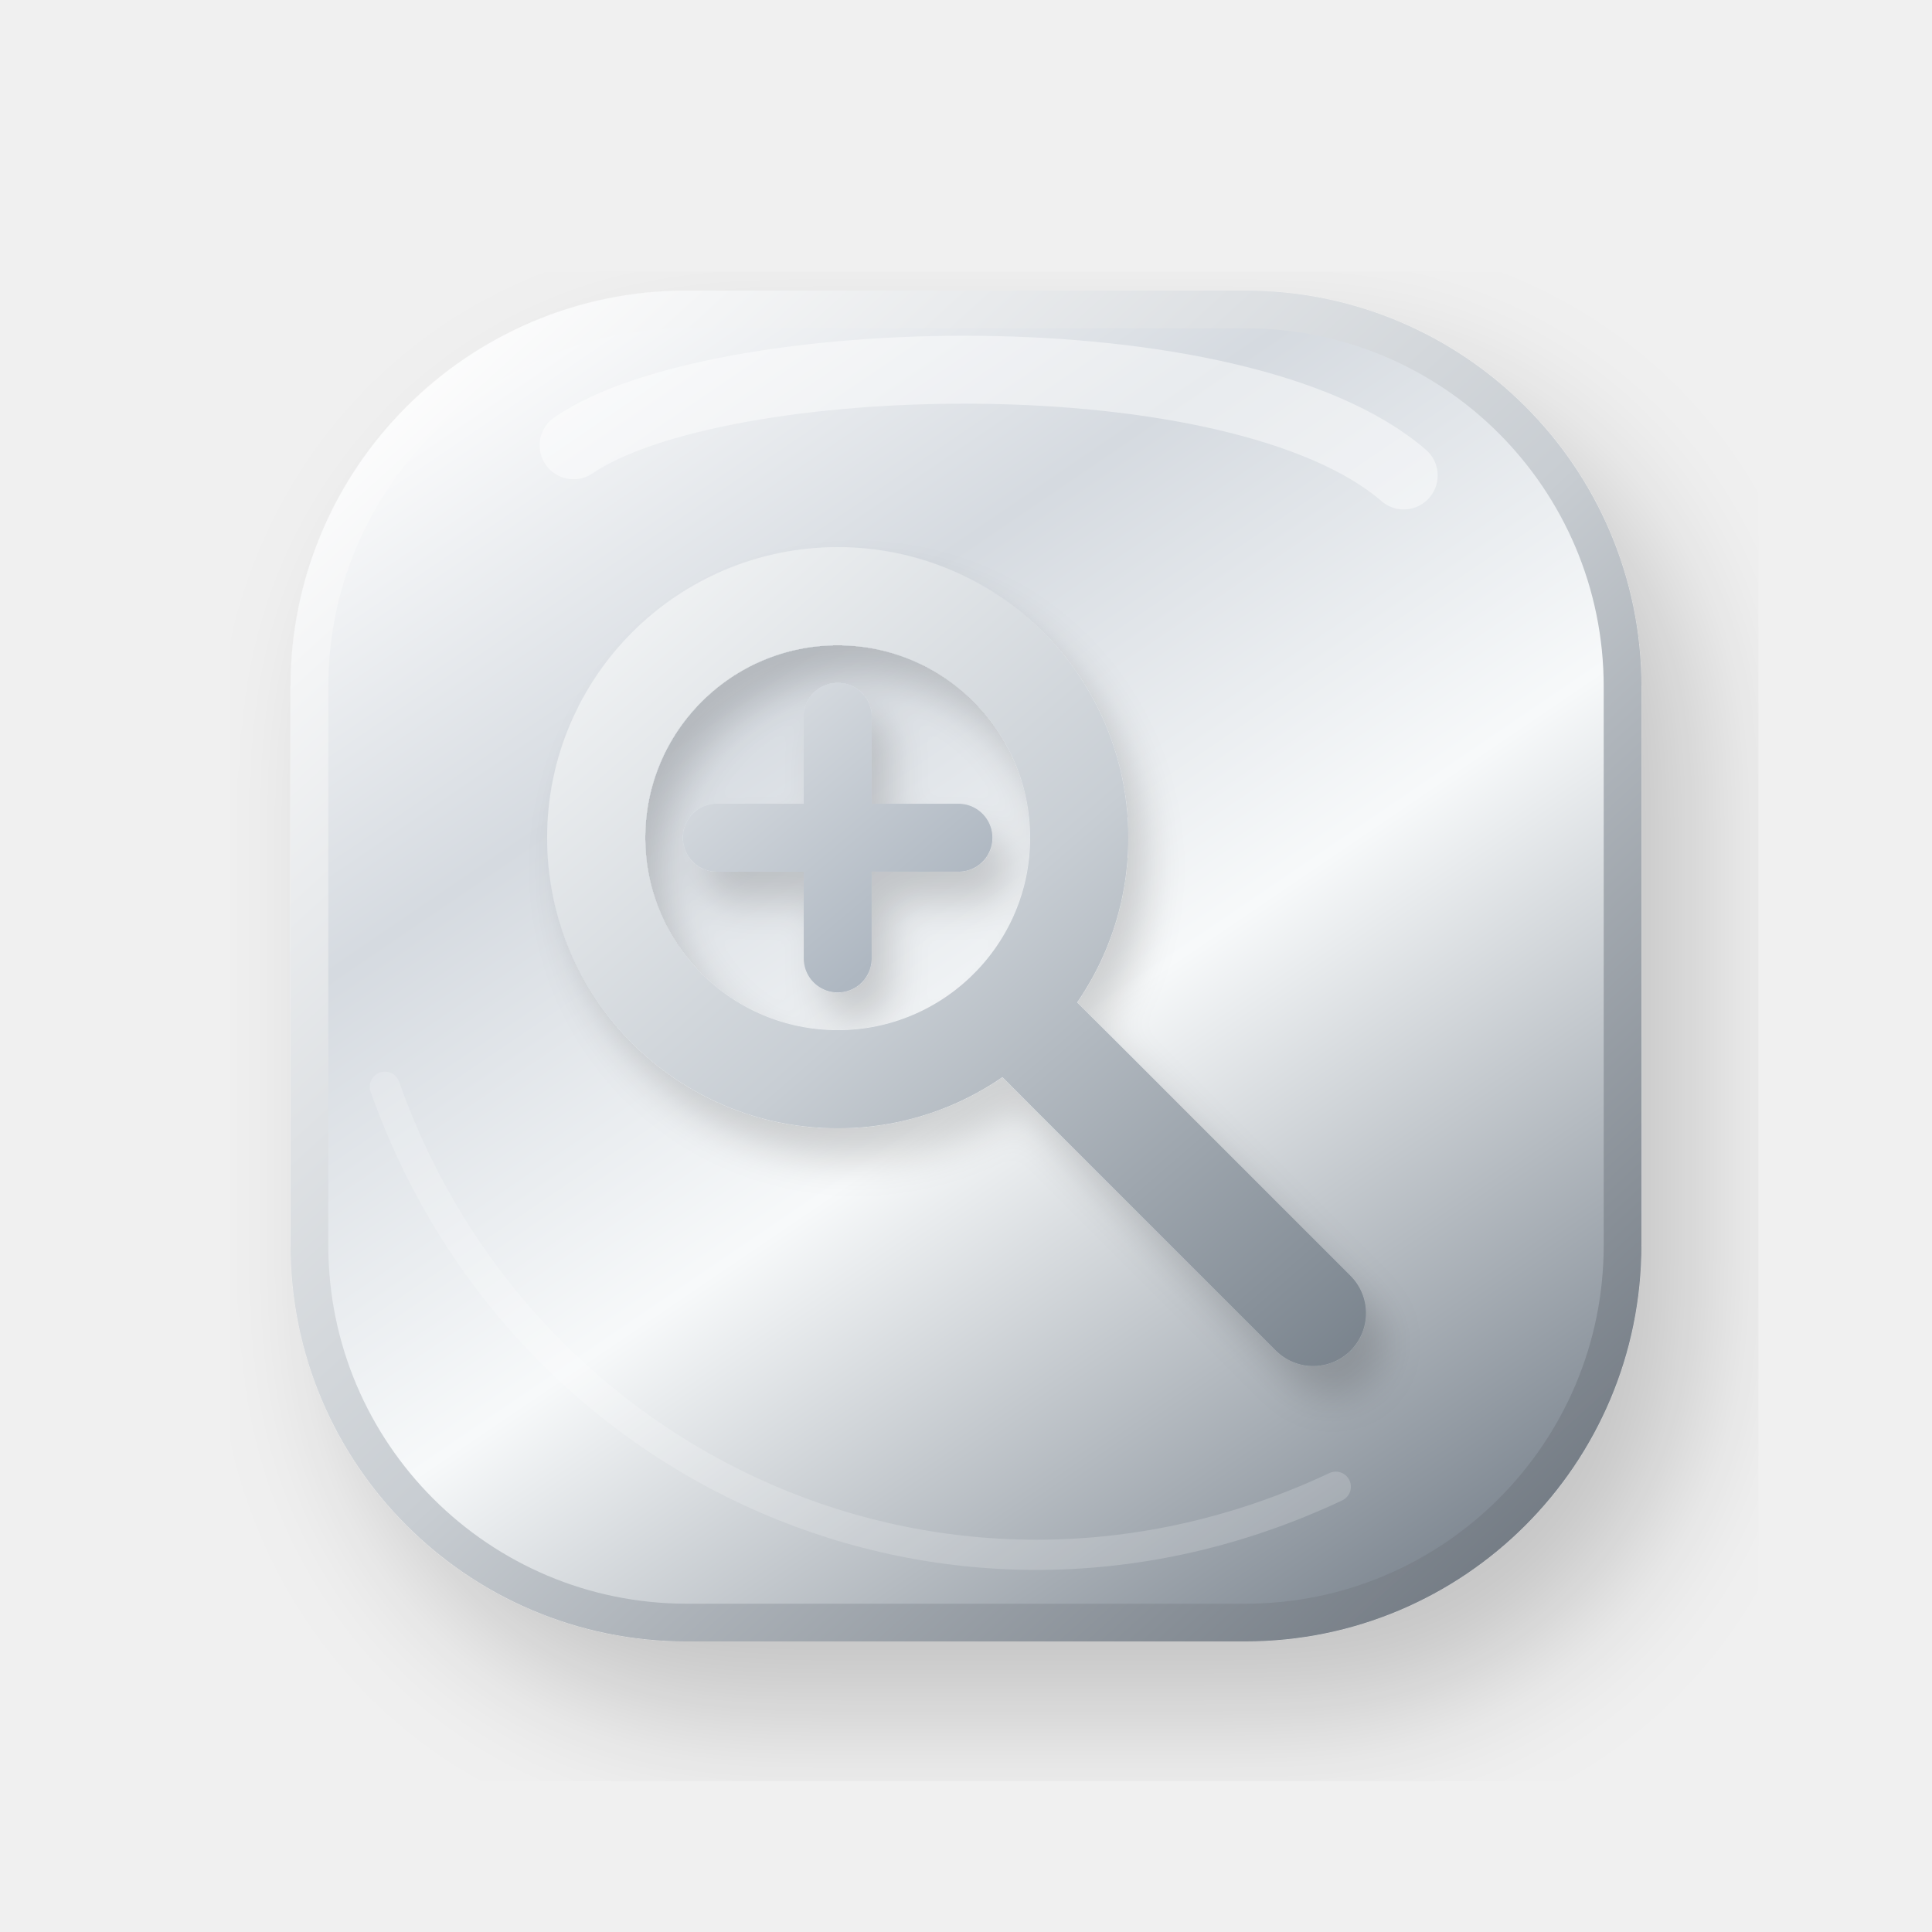
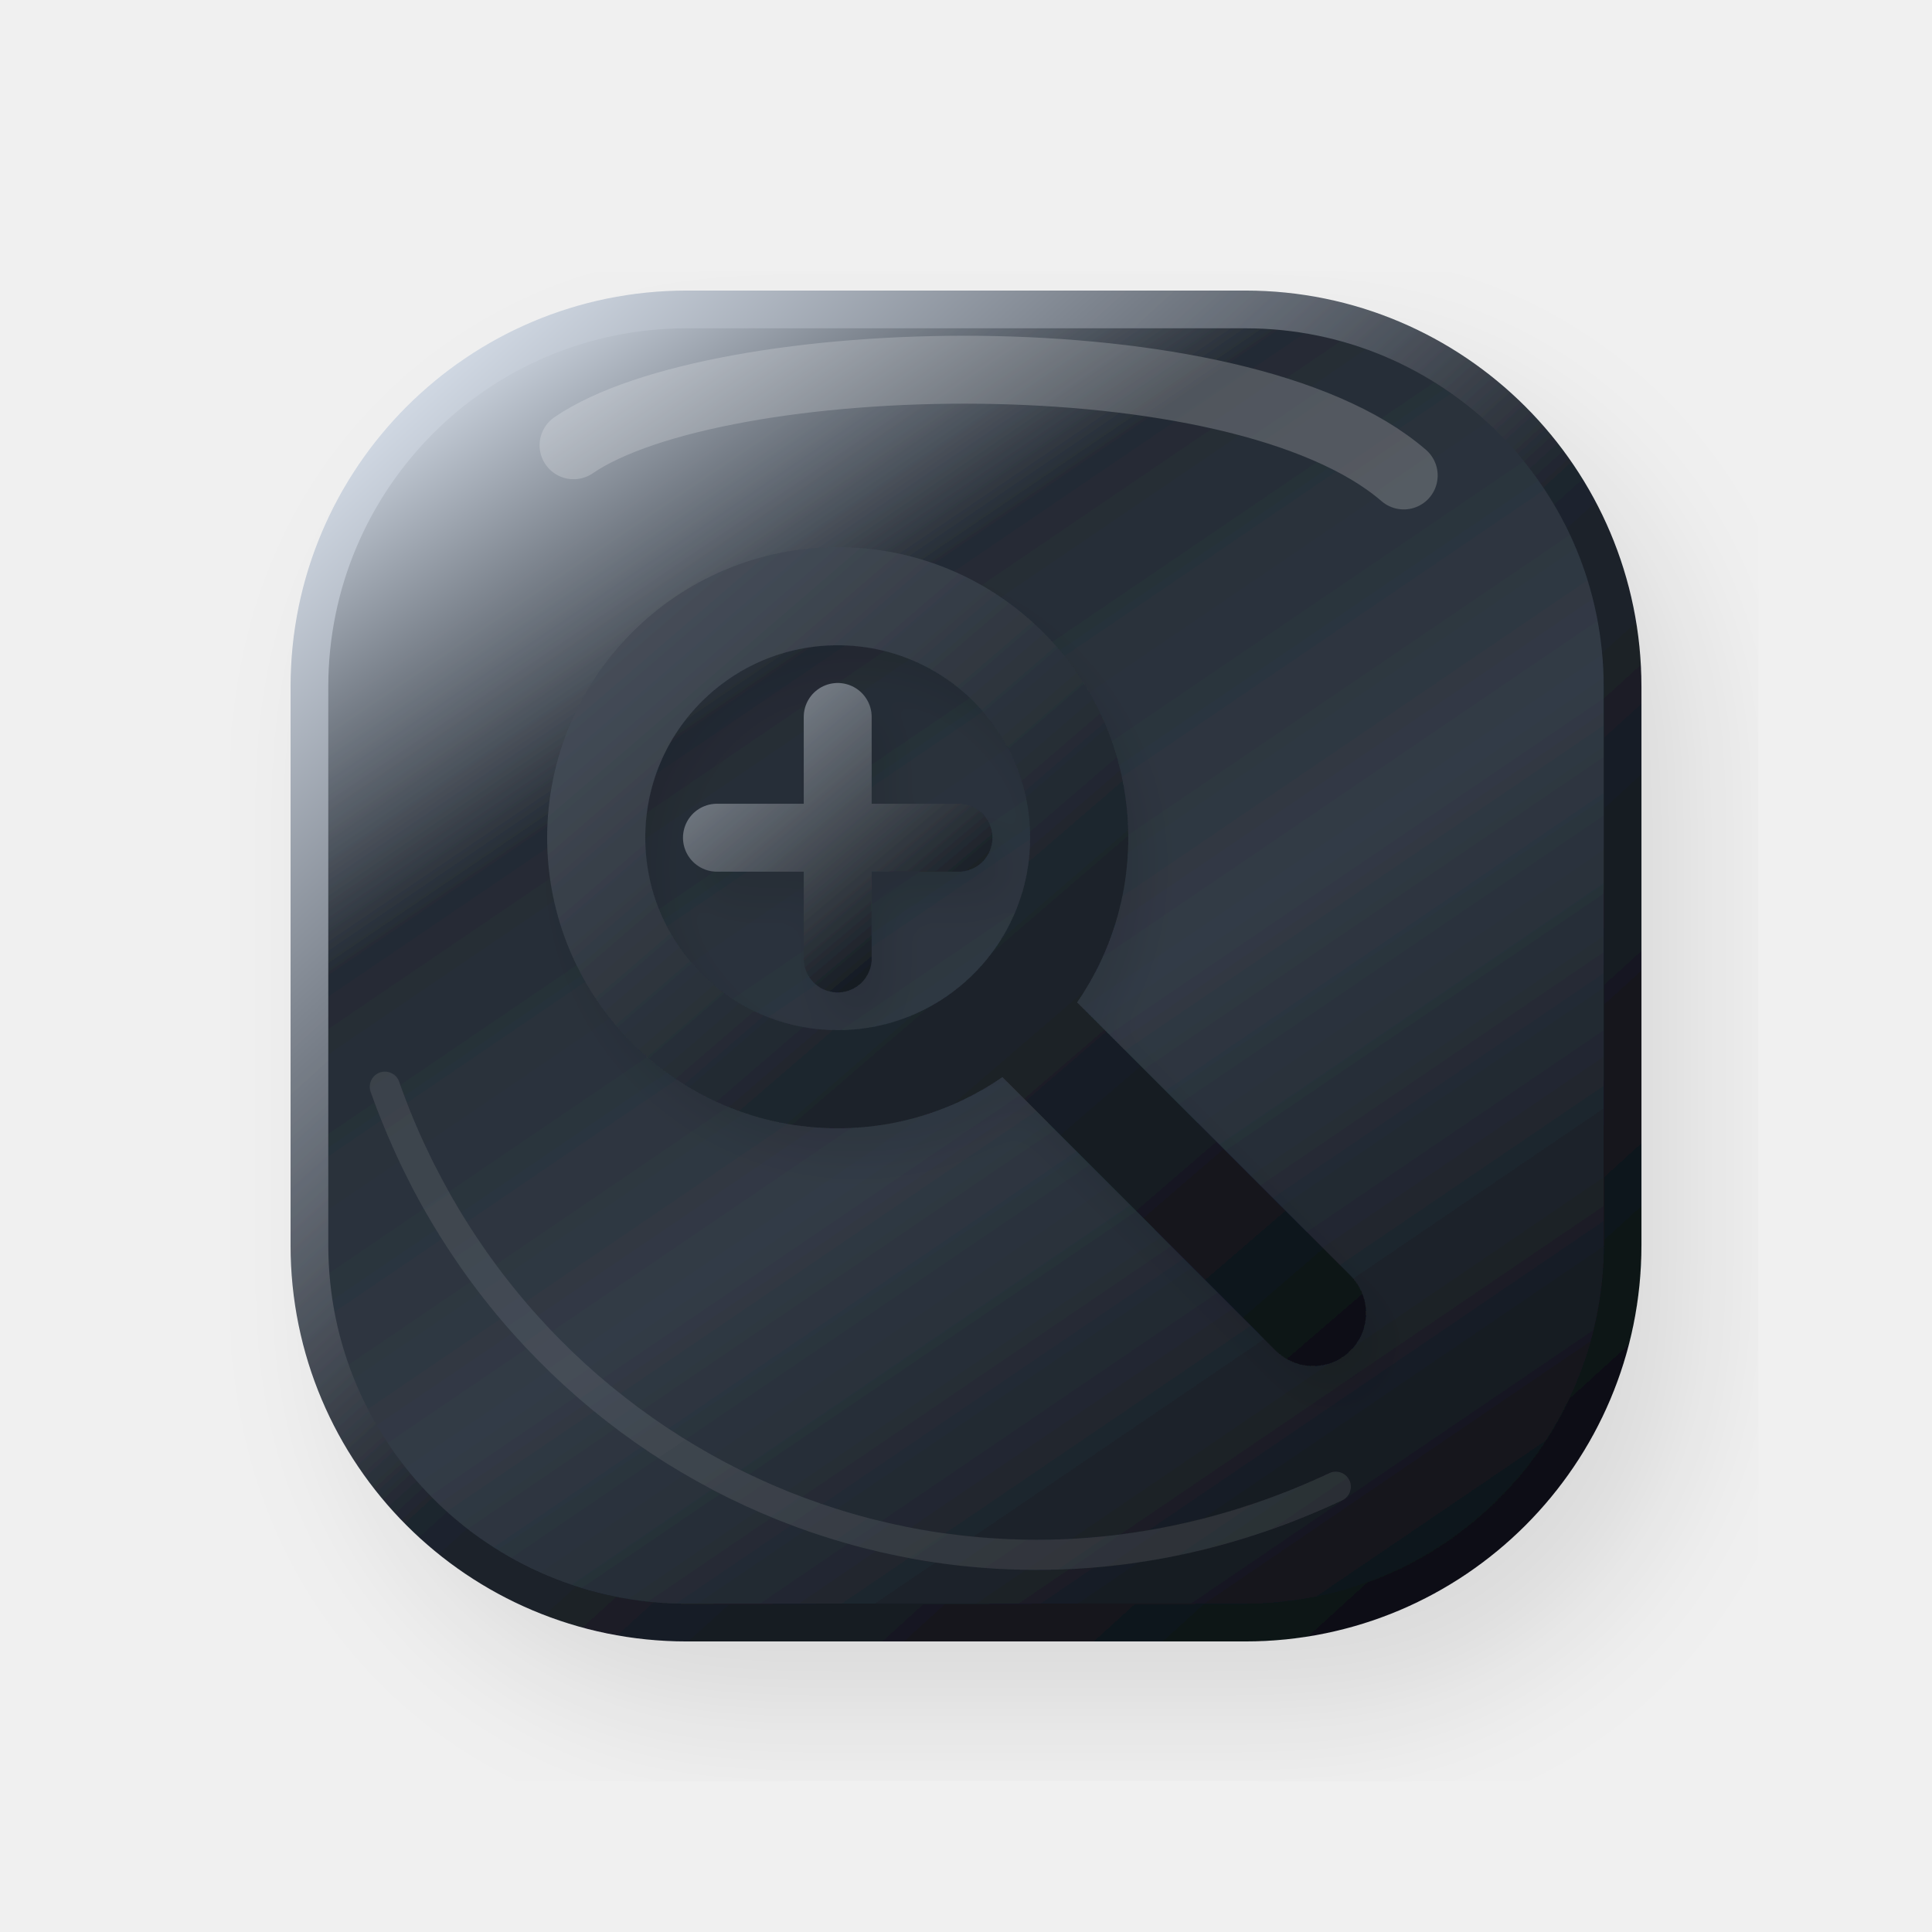
<svg xmlns="http://www.w3.org/2000/svg" width="512" height="512" viewBox="0 0 512 512" fill="none">
  <defs>
    <linearGradient id="metal" x1="138" y1="76" x2="384" y2="438" gradientUnits="userSpaceOnUse">
-       <stop offset="0" stop-color="#ffffff" />
-       <stop offset="0.28" stop-color="#d5dae0" />
-       <stop offset="0.56" stop-color="#f7f9fa" />
-       <stop offset="1" stop-color="#717b86" />
+       <stop offset="0" stop-color="#dbe3ee" />
+       <stop offset="0.28" stop-color="#242b34" />
+       <stop offset="0.56" stop-color="#323b46" />
+       <stop offset="1" stop-color="#0b0e13" />
    </linearGradient>
    <linearGradient id="rim" x1="104" y1="92" x2="406" y2="424" gradientUnits="userSpaceOnUse">
-       <stop offset="0" stop-color="#ffffff" />
-       <stop offset="0.52" stop-color="#c8cdd2" />
-       <stop offset="1" stop-color="#6f7780" />
+       <stop offset="0" stop-color="#dbe3ee" />
+       <stop offset="0.52" stop-color="#1f252e" />
+       <stop offset="1" stop-color="#0b0e12" />
    </linearGradient>
    <linearGradient id="line" x1="150" y1="132" x2="360" y2="376" gradientUnits="userSpaceOnUse">
-       <stop offset="0" stop-color="#fbfcfc" />
-       <stop offset="0.48" stop-color="#c8ced4" />
-       <stop offset="1" stop-color="#737d87" />
+       <stop offset="0" stop-color="#535b67" />
+       <stop offset="0.48" stop-color="#1f262e" />
+       <stop offset="1" stop-color="#0b0e13" />
    </linearGradient>
    <linearGradient id="accent" x1="156" y1="136" x2="356" y2="374" gradientUnits="userSpaceOnUse">
-       <stop offset="0" stop-color="#ffffff" />
-       <stop offset="0.45" stop-color="#aeb7c1" />
-       <stop offset="1" stop-color="#717b86" />
+       <stop offset="0" stop-color="#dbe3ee" />
+       <stop offset="0.45" stop-color="#171d24" />
+       <stop offset="1" stop-color="#0b0e13" />
    </linearGradient>
    <radialGradient id="inner" cx="0" cy="0" r="1" gradientUnits="userSpaceOnUse" gradientTransform="translate(212 170) rotate(52) scale(260)">
-       <stop stop-color="#ffffff" stop-opacity="0.9" />
-       <stop offset="0.48" stop-color="#d5dae0" stop-opacity="0.78" />
-       <stop offset="1" stop-color="#717b86" stop-opacity="0.62" />
+       <stop stop-color="#dbe3ee" stop-opacity="0.30" />
+       <stop offset="0.48" stop-color="#242b34" stop-opacity="0.22" />
+       <stop offset="1" stop-color="#0b0e13" stop-opacity="0.14" />
    </radialGradient>
    <filter id="shadow" x="46" y="52" width="420" height="420" filterUnits="userSpaceOnUse" color-interpolation-filters="sRGB">
-       <feDropShadow dx="15" dy="20" stdDeviation="17" flood-color="#171717" flood-opacity="0.18" />
+       <feDropShadow dx="15" dy="20" stdDeviation="17" flood-color="#171717" flood-opacity="0.09" />
    </filter>
    <filter id="soft" x="104" y="104" width="304" height="304" filterUnits="userSpaceOnUse" color-interpolation-filters="sRGB">
-       <feDropShadow dx="5" dy="8" stdDeviation="5" flood-color="#171717" flood-opacity="0.16" />
+       <feDropShadow dx="5" dy="8" stdDeviation="5" flood-color="#171717" flood-opacity="0.08" />
    </filter>
  </defs>
  <g filter="url(#shadow)">
    <rect x="78" y="78" width="356" height="356" rx="104" fill="url(#metal)" />
    <rect x="82" y="82" width="348" height="348" rx="100" fill="none" stroke="url(#rim)" stroke-width="10" />
-     <path d="M152 118C190 92 328 88 372 126" stroke="white" stroke-width="18" stroke-linecap="round" opacity="0.46" />
-     <path d="M102 288C138 390 252 442 354 394" stroke="white" stroke-width="8" stroke-linecap="round" opacity="0.18" />
+     <path d="M152 118C190 92 328 88 372 126" stroke="white" stroke-width="18" stroke-linecap="round" opacity="0.20" />
+     <path d="M102 288C138 390 252 442 354 394" stroke="white" stroke-width="8" stroke-linecap="round" opacity="0.09" />
  </g>
  <g filter="url(#soft)">
    <circle cx="222" cy="222" r="64" fill="none" stroke="url(#line)" stroke-width="26" />
    <path d="M268 268L348 348" stroke="url(#line)" stroke-width="28" stroke-linecap="round" />
    <path d="M222 190V254M190 222H254" stroke="url(#accent)" stroke-width="18" stroke-linecap="round" />
  </g>
</svg>
